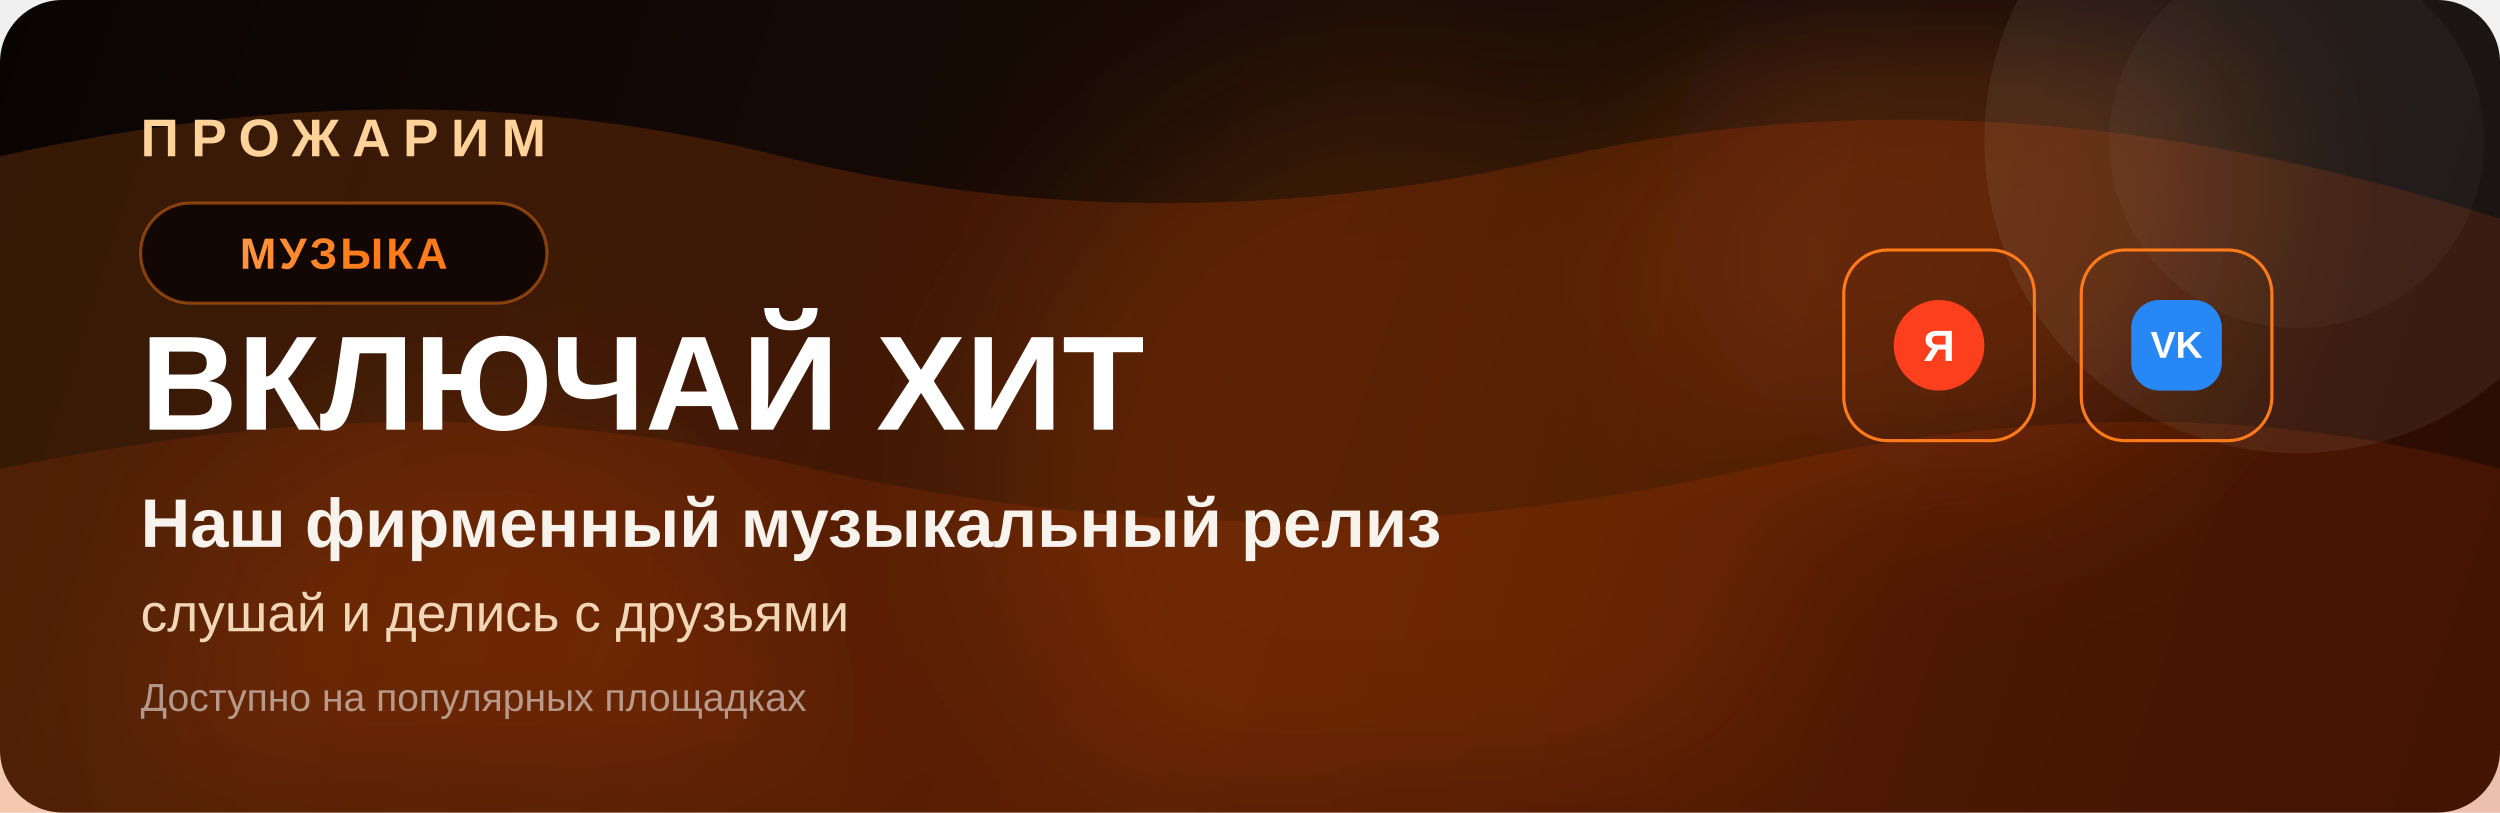
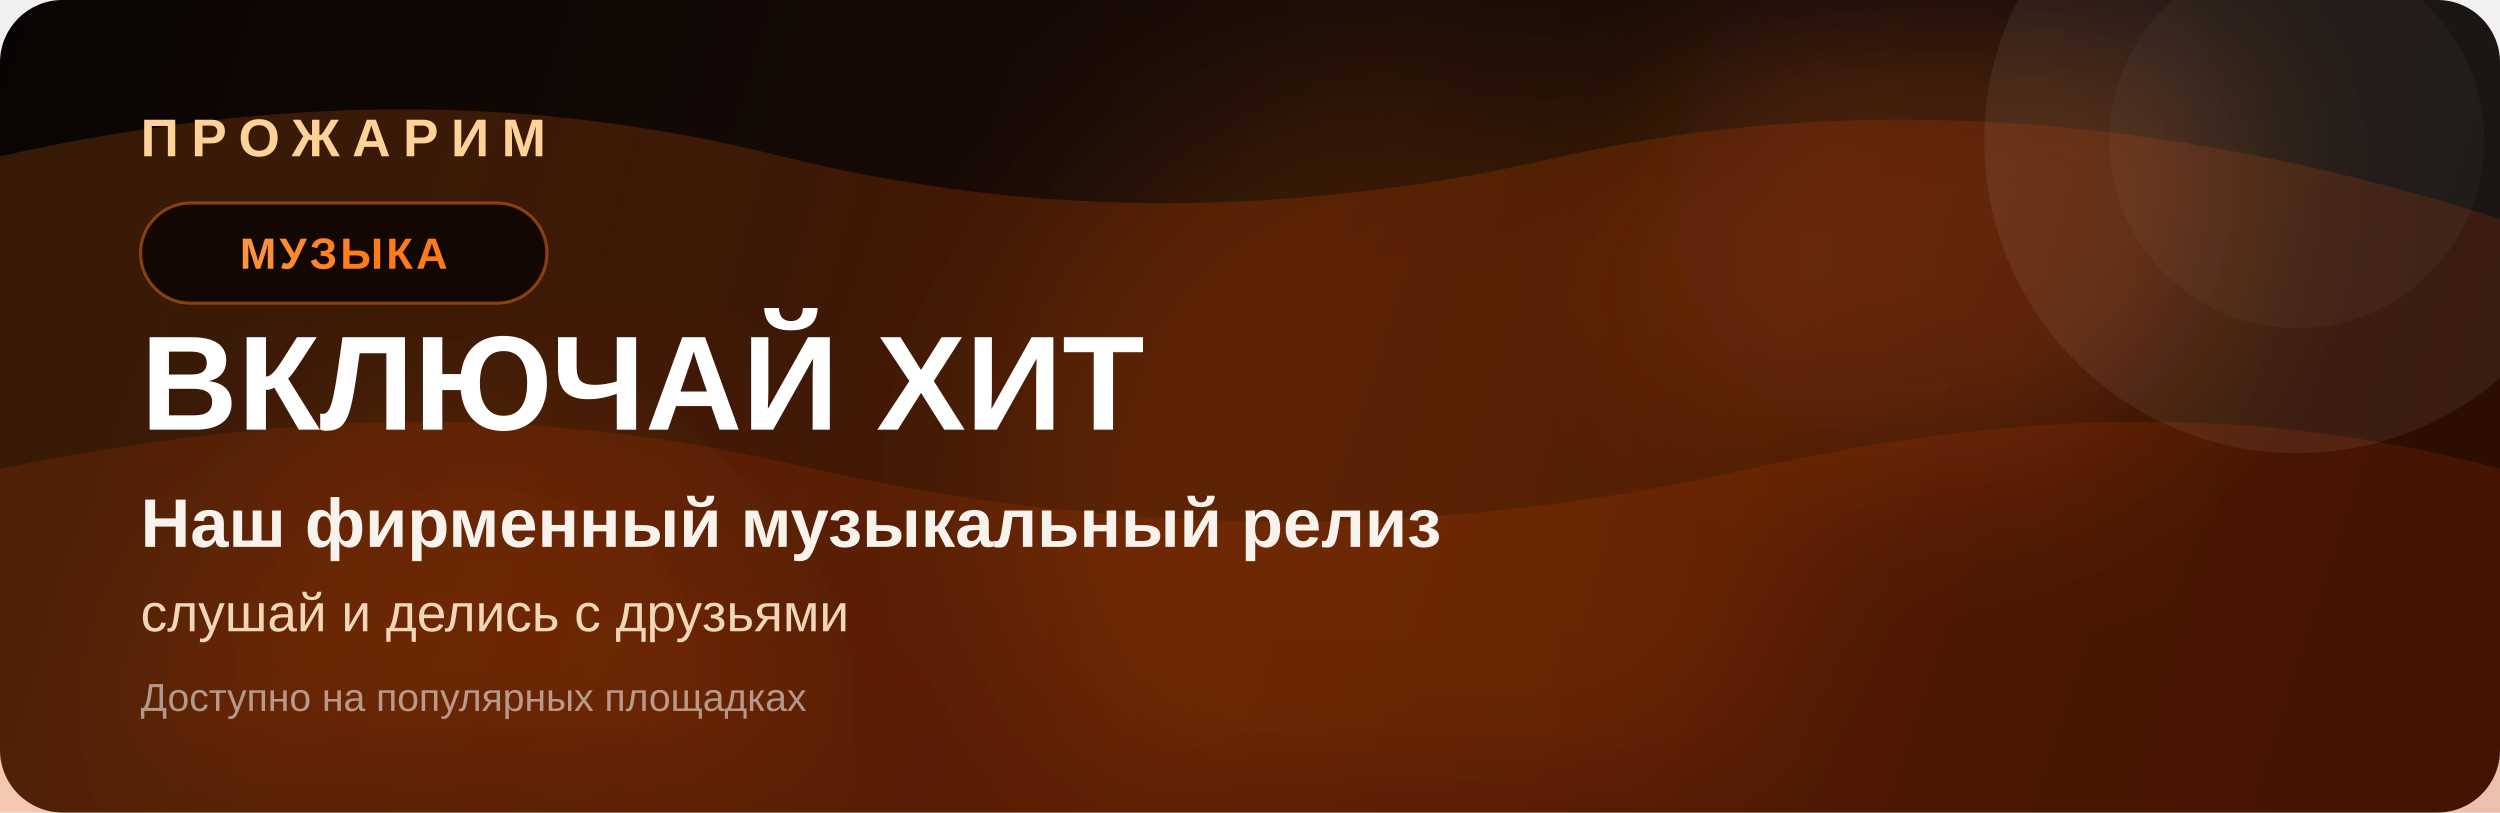
<svg xmlns="http://www.w3.org/2000/svg" width="1600" height="520" viewBox="0 0 1600 520" fill="none">
  <defs>
    <linearGradient id="bgFire" x1="0" y1="0" x2="1600" y2="520" gradientUnits="userSpaceOnUse">
      <stop stop-color="#090403" />
      <stop offset="0.5" stop-color="#1B0C06" />
      <stop offset="1" stop-color="#080302" />
    </linearGradient>
    <linearGradient id="accentFire" x1="100" y1="80" x2="1400" y2="440" gradientUnits="userSpaceOnUse">
      <stop stop-color="#FF7A18" />
      <stop offset="0.5" stop-color="#FF4E00" />
      <stop offset="1" stop-color="#C93A00" />
    </linearGradient>
    <linearGradient id="pillFire" x1="0" y1="0" x2="260" y2="64" gradientUnits="userSpaceOnUse">
      <stop stop-color="#FFD29A" />
      <stop offset="1" stop-color="#FF7A18" />
    </linearGradient>
    <filter id="blurGlowFire" x="-100" y="-100" width="1800" height="800">
      <feGaussianBlur stdDeviation="55" />
    </filter>
  </defs>
  <rect width="1600" height="520" rx="40" fill="url(#bgFire)" />
  <g filter="url(#blurGlowFire)" opacity="0.9">
    <circle cx="1250" cy="120" r="180" fill="#FF7A18" fill-opacity="0.25" />
    <circle cx="300" cy="460" r="200" fill="#FF4E00" fill-opacity="0.16" />
    <circle cx="900" cy="310" r="260" fill="#FF7A18" fill-opacity="0.15" />
  </g>
  <path d="M0 100C180 60 340 60 500 100C660 140 830 140 1000 100C1180 60 1380 70 1600 140V520H0V100Z" fill="url(#accentFire)" fill-opacity="0.18" />
  <path d="M0 300C200 260 350 260 520 300C700 340 900 350 1120 300C1300 260 1450 260 1600 300V520H0V300Z" fill="#FF4E00" fill-opacity="0.12" />
  <circle cx="1470" cy="90" r="200" fill="#FFFFFF10" />
  <circle cx="1470" cy="90" r="120" fill="#FFFFFF08" />
  <text x="90" y="100" fill="#FFD29A" font-size="34" font-family="Arial, Helvetica, sans-serif" font-weight="700" letter-spacing="8">
    ПРОЖАРИМ
  </text>
  <rect x="90" y="130" width="260" height="64" rx="32" fill="#120703" stroke="#FF7A18" stroke-opacity="0.45" stroke-width="2" />
  <text x="220" y="172" text-anchor="middle" fill="url(#pillFire)" font-size="28" font-family="Arial, Helvetica, sans-serif" font-weight="900" letter-spacing="2">
    МУЗЫКА
  </text>
  <text x="90" y="275" fill="white" font-size="86" font-family="Arial, Helvetica, sans-serif" font-weight="900">
    ВКЛЮЧАЙ ХИТ
  </text>
  <text x="90" y="350" fill="#F8F3EC" font-size="44" font-family="Arial, Helvetica, sans-serif" font-weight="700">
    Наш фирменный музыкальный релиз
  </text>
  <text x="90" y="404" fill="#F2D6B8" font-size="34" font-family="Arial, Helvetica, sans-serif">
    слушай и делись с друзьями
  </text>
  <text x="90" y="455" fill="#FFFFFF88" font-size="25" font-family="Arial, Helvetica, sans-serif">
    Доступно на популярных площадках
  </text>
-   <a href="https://vk.com">
-     <g filter="url(#softShadowLuxury)">
-       <rect x="1180" y="160" width="122" height="122" rx="28" fill="url(#btnLuxury)" stroke="#FF7A18" stroke-width="2" />
-       <circle cx="1241" cy="221" r="29" fill="#FC3F1D" />
-       <text x="1241" y="231" text-anchor="middle" fill="white" font-size="28" font-family="Arial" font-weight="900">Я</text>
-     </g>
-   </a>
-   <a href="#">
-     <g filter="url(#softShadowLuxury)">
-       <rect x="1332" y="160" width="122" height="122" rx="28" fill="url(#btnLuxury)" stroke="#FF7A18" stroke-width="2" />
-       <rect x="1364" y="192" width="58" height="58" rx="18" fill="#2787F5" />
-       <text x="1393" y="229" text-anchor="middle" fill="white" font-size="24" font-family="Arial" font-weight="900">VK</text>
-     </g>
-   </a>
</svg>
